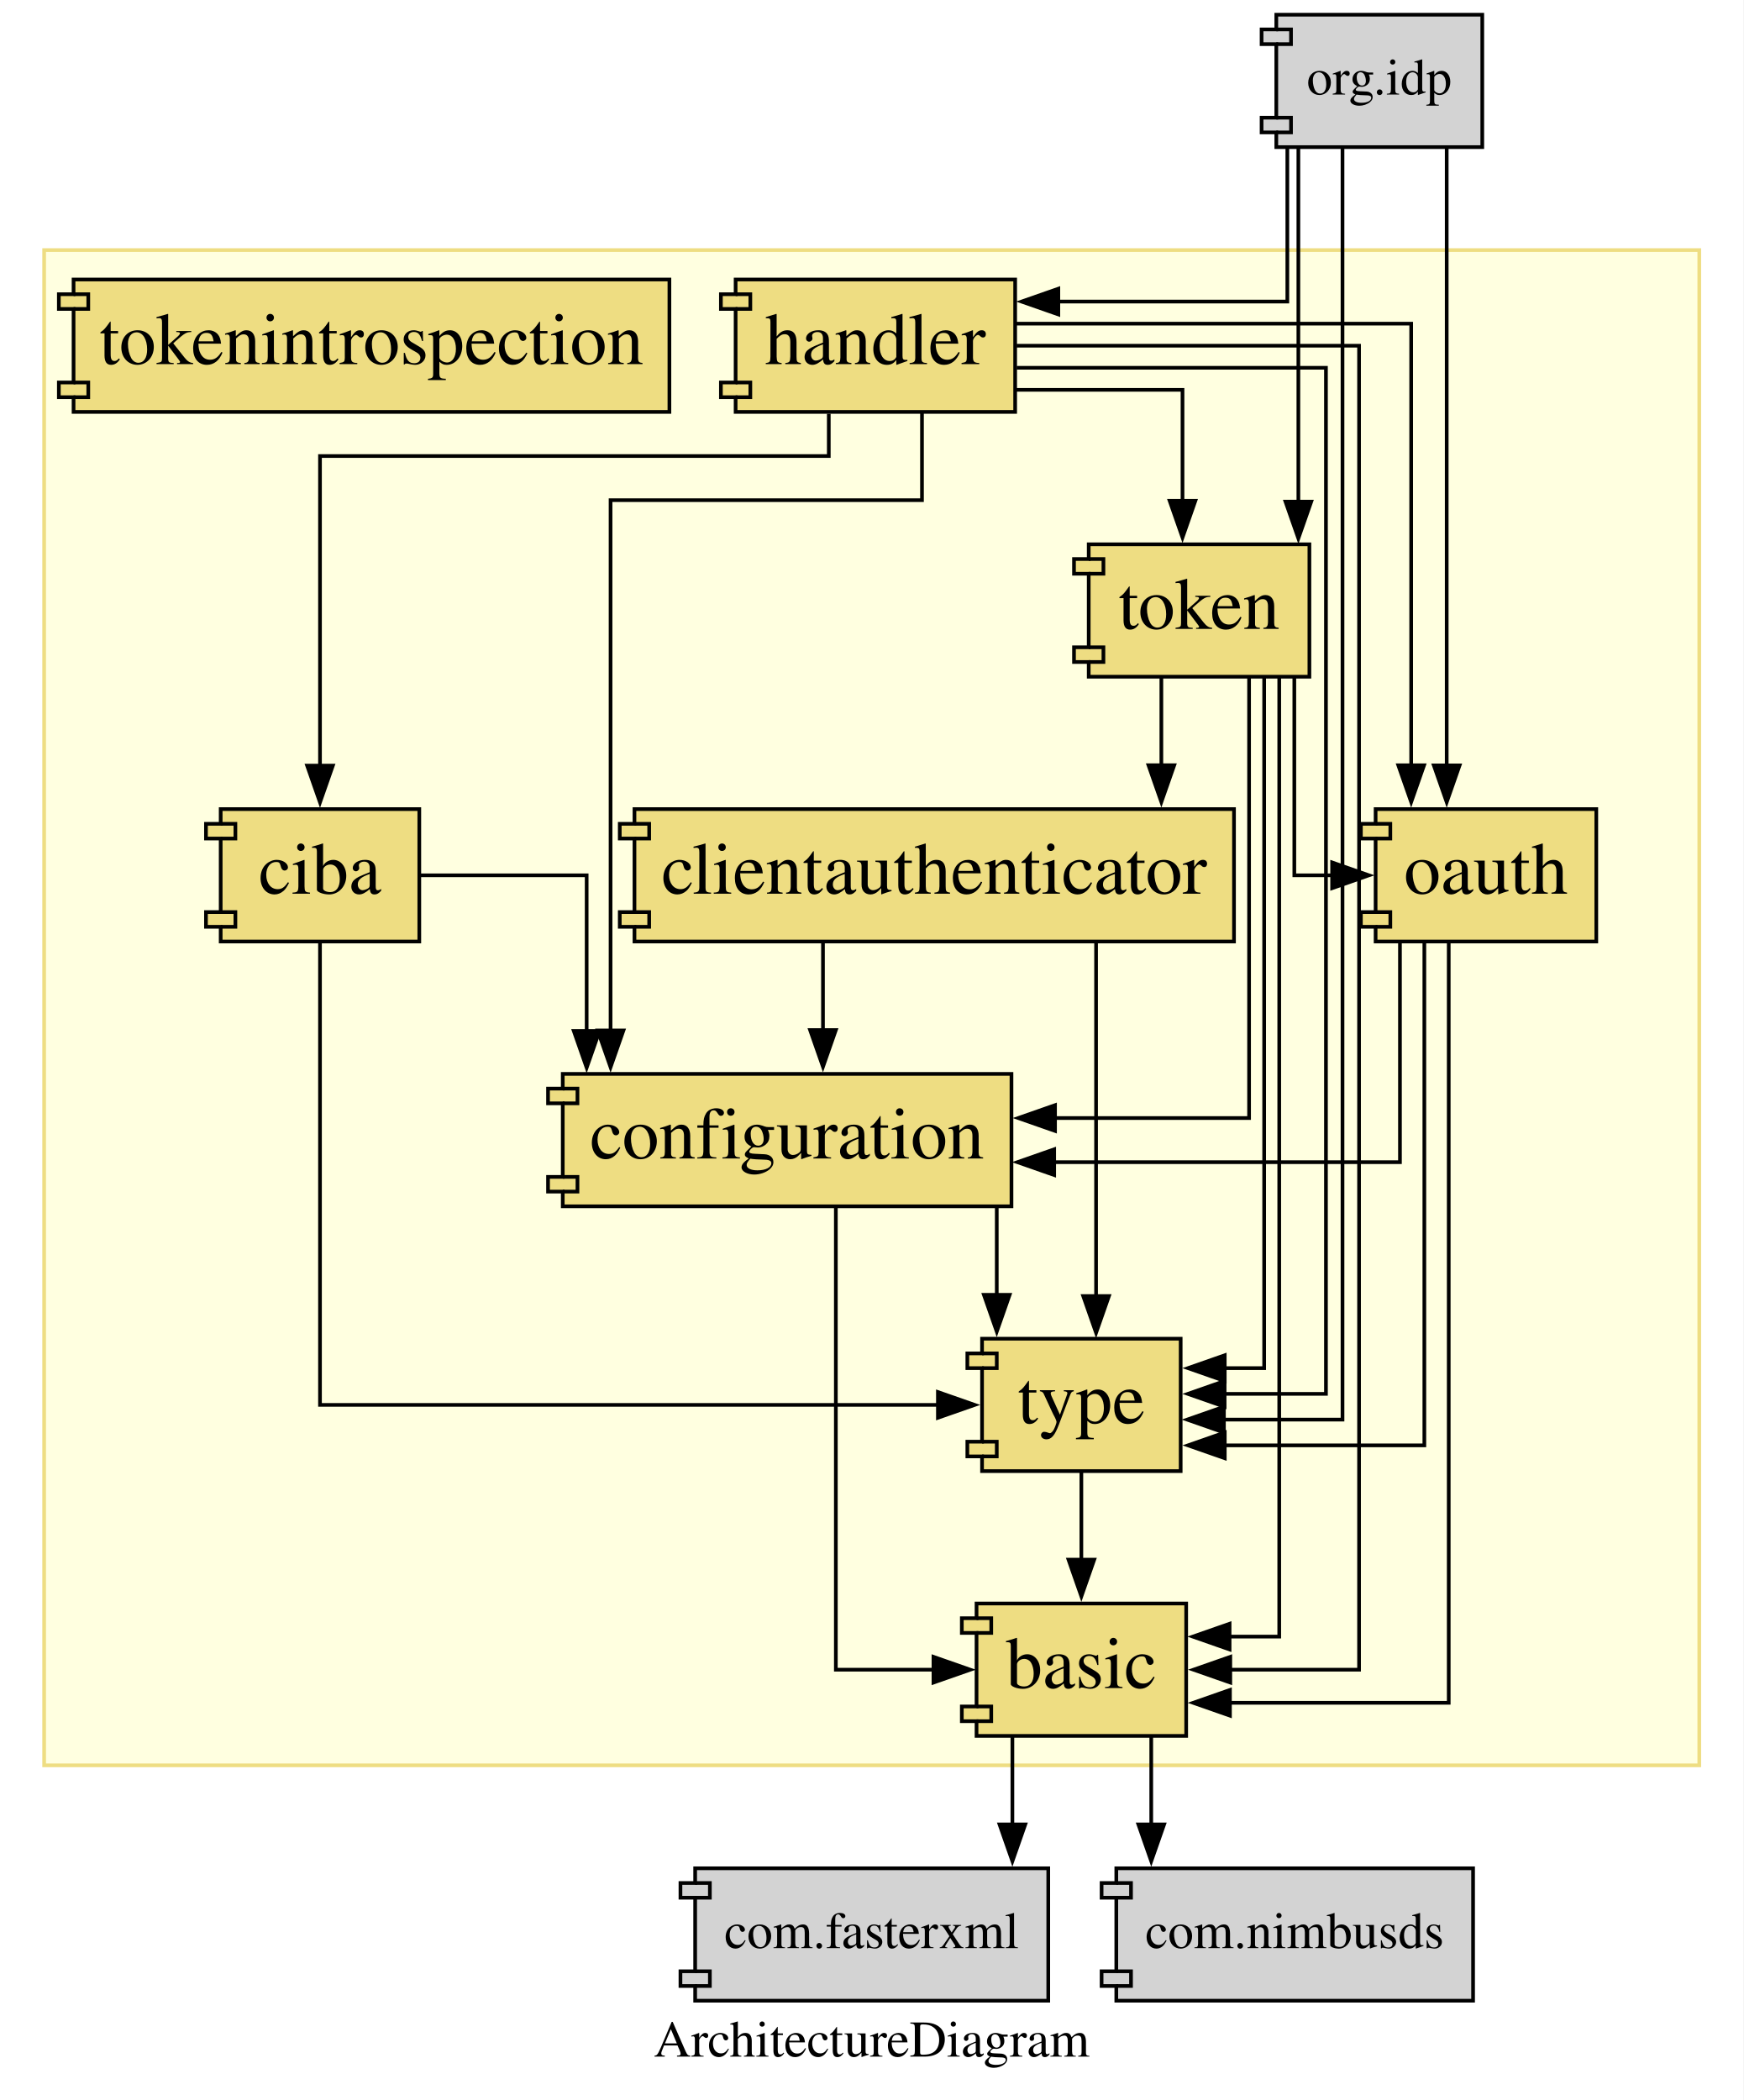
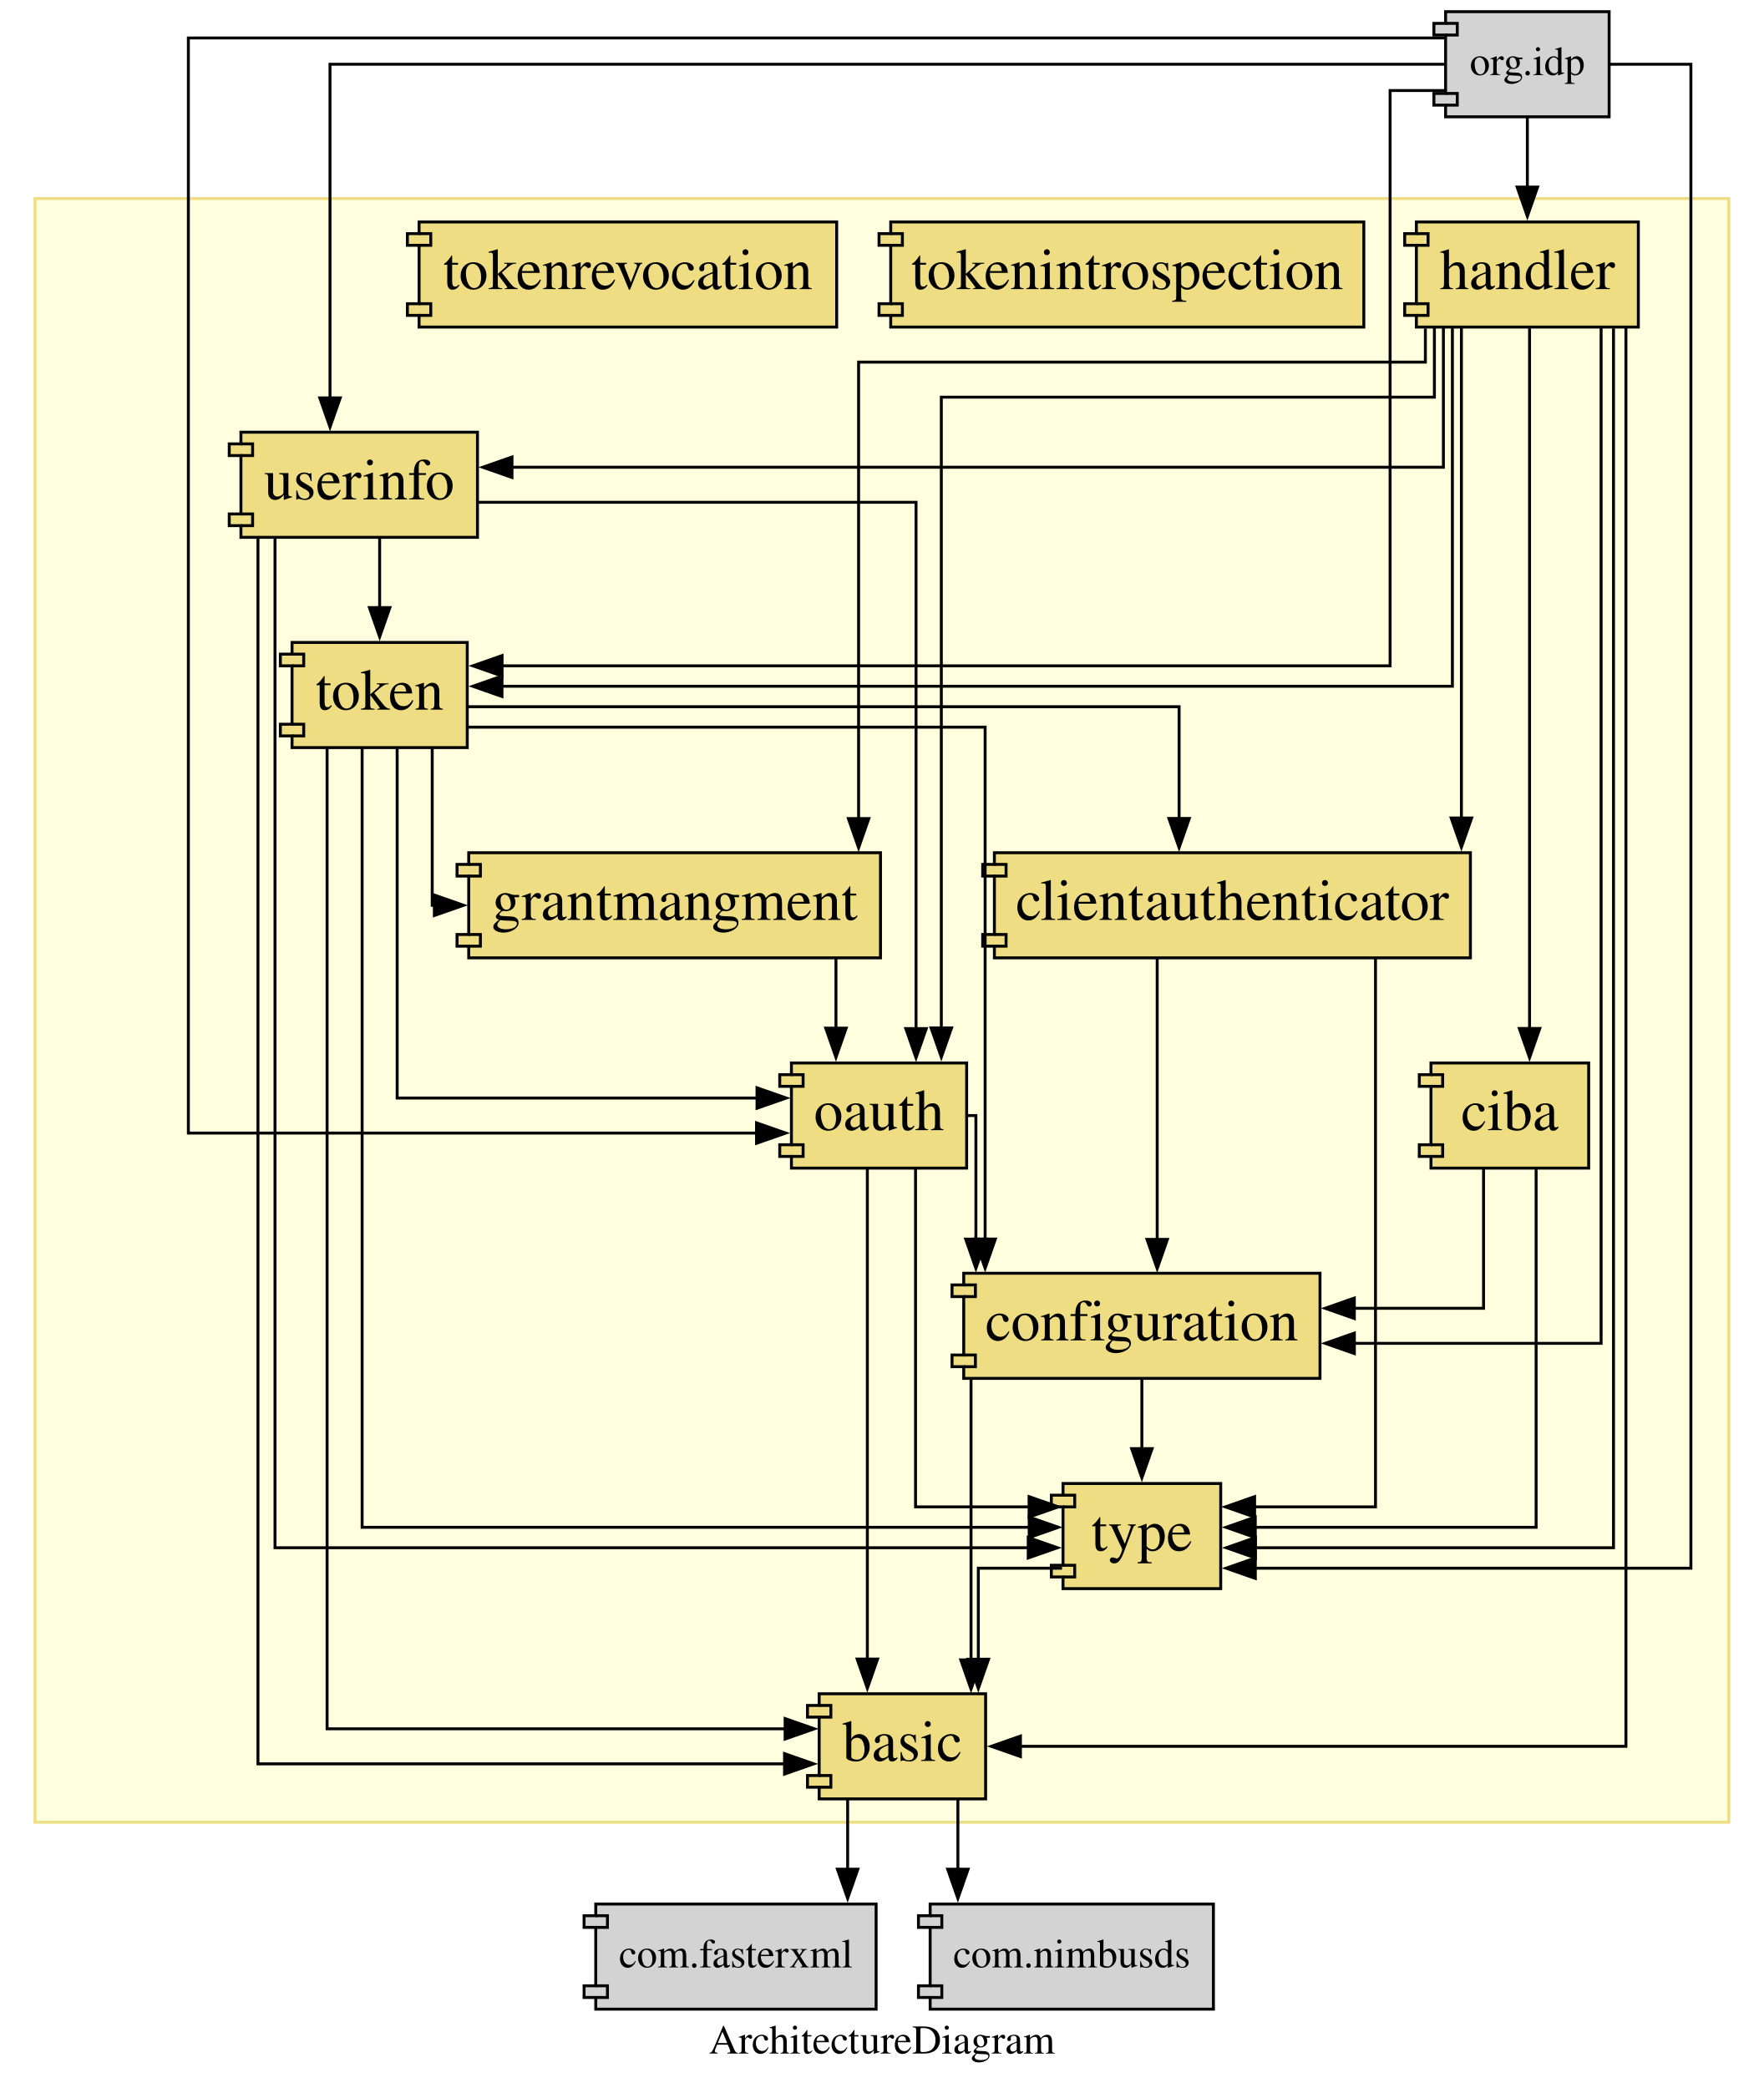
- <svg xmlns="http://www.w3.org/2000/svg" width="474pt" height="571pt" viewBox="0.00 0.00 474.00 571.00">
-   <g id="graph0" class="graph" transform="scale(1 1) rotate(0) translate(4 567)">
-     <polygon fill="white" stroke="none" points="-4,4 -4,-567 470,-567 470,4 -4,4" />
-     <text text-anchor="middle" x="233" y="-7.8" font-family="Times,serif" font-size="14.00">ArchitectureDiagram</text>
+ <svg xmlns="http://www.w3.org/2000/svg" width="604pt" height="715pt" viewBox="0.00 0.00 604.00 715.00">
+   <g id="graph0" class="graph" transform="scale(1 1) rotate(0) translate(4 711)">
+     <polygon fill="white" stroke="none" points="-4,4 -4,-711 600,-711 600,4 -4,4" />
+     <text text-anchor="middle" x="298" y="-7.8" font-family="Times,serif" font-size="14.00">ArchitectureDiagram</text>
    <g id="clust1" class="cluster">
-       <polygon fill="lightyellow" stroke="#eedd82" points="8,-87 8,-499 458,-499 458,-87 8,-87" />
+       <polygon fill="lightyellow" stroke="#eedd82" points="8,-87 8,-643 588,-643 588,-87 8,-87" />
    </g>
    <g id="node1" class="node">
-       <polygon fill="#eedd82" stroke="black" points="318.5,-131 261.5,-131 261.5,-127 257.5,-127 257.5,-123 261.5,-123 261.5,-103 257.5,-103 257.5,-99 261.5,-99 261.5,-95 318.5,-95 318.5,-131" />
-       <polyline fill="none" stroke="black" points="261.5,-127 265.5,-127 265.5,-123 261.5,-123" />
-       <polyline fill="none" stroke="black" points="261.5,-103 265.5,-103 265.5,-99 261.5,-99" />
-       <text text-anchor="middle" x="290" y="-108" font-family="Times,serif" font-size="20.00">basic</text>
+       <polygon fill="#eedd82" stroke="black" points="333.5,-131 276.5,-131 276.5,-127 272.5,-127 272.5,-123 276.5,-123 276.5,-103 272.5,-103 272.5,-99 276.5,-99 276.5,-95 333.5,-95 333.5,-131" />
+       <polyline fill="none" stroke="black" points="276.5,-127 280.5,-127 280.5,-123 276.5,-123" />
+       <polyline fill="none" stroke="black" points="276.5,-103 280.5,-103 280.5,-99 276.5,-99" />
+       <text text-anchor="middle" x="305" y="-108" font-family="Times,serif" font-size="20.00">basic</text>
+     </g>
+     <g id="node13" class="node">
+       <polygon fill="lightgrey" stroke="black" points="296,-59 200,-59 200,-55 196,-55 196,-51 200,-51 200,-31 196,-31 196,-27 200,-27 200,-23 296,-23 296,-59" />
+       <polyline fill="none" stroke="black" points="200,-55 204,-55 204,-51 200,-51" />
+       <polyline fill="none" stroke="black" points="200,-31 204,-31 204,-27 200,-27" />
+       <text text-anchor="middle" x="248" y="-37.3" font-family="Times,serif" font-size="14.00">com.fasterxml</text>
+     </g>
+     <g id="edge7" class="edge">
+       <path fill="none" stroke="black" d="M286.25,-94.83C286.25,-94.83 286.25,-70.93 286.25,-70.93" />
+       <polygon fill="black" stroke="black" points="289.75,-70.93 286.25,-60.93 282.75,-70.93 289.75,-70.93" />
+     </g>
+     <g id="node15" class="node">
+       <polygon fill="lightgrey" stroke="black" points="411.5,-59 314.5,-59 314.5,-55 310.5,-55 310.5,-51 314.5,-51 314.5,-31 310.5,-31 310.5,-27 314.5,-27 314.5,-23 411.5,-23 411.5,-59" />
+       <polyline fill="none" stroke="black" points="314.5,-55 318.5,-55 318.5,-51 314.5,-51" />
+       <polyline fill="none" stroke="black" points="314.5,-31 318.5,-31 318.5,-27 314.5,-27" />
+       <text text-anchor="middle" x="363" y="-37.3" font-family="Times,serif" font-size="14.00">com.nimbusds</text>
+     </g>
+     <g id="edge31" class="edge">
+       <path fill="none" stroke="black" d="M324,-94.83C324,-94.83 324,-70.93 324,-70.93" />
+       <polygon fill="black" stroke="black" points="327.5,-70.93 324,-60.93 320.5,-70.93 327.5,-70.93" />
+     </g>
+     <g id="node2" class="node">
+       <polygon fill="#eedd82" stroke="black" points="540,-347 486,-347 486,-343 482,-343 482,-339 486,-339 486,-319 482,-319 482,-315 486,-315 486,-311 540,-311 540,-347" />
+       <polyline fill="none" stroke="black" points="486,-343 490,-343 490,-339 486,-339" />
+       <polyline fill="none" stroke="black" points="486,-319 490,-319 490,-315 486,-315" />
+       <text text-anchor="middle" x="513" y="-324" font-family="Times,serif" font-size="20.00">ciba</text>
+     </g>
+     <g id="node4" class="node">
+       <polygon fill="#eedd82" stroke="black" points="448,-275 326,-275 326,-271 322,-271 322,-267 326,-267 326,-247 322,-247 322,-243 326,-243 326,-239 448,-239 448,-275" />
+       <polyline fill="none" stroke="black" points="326,-271 330,-271 330,-267 326,-267" />
+       <polyline fill="none" stroke="black" points="326,-247 330,-247 330,-243 326,-243" />
+       <text text-anchor="middle" x="387" y="-252" font-family="Times,serif" font-size="20.00">configuration</text>
+     </g>
+     <g id="edge4" class="edge">
+       <path fill="none" stroke="black" d="M504,-310.62C504,-291.09 504,-263 504,-263 504,-263 459.75,-263 459.75,-263" />
+       <polygon fill="black" stroke="black" points="459.75,-259.5 449.75,-263 459.75,-266.5 459.75,-259.5" />
+     </g>
+     <g id="node11" class="node">
+       <polygon fill="#eedd82" stroke="black" points="414,-203 360,-203 360,-199 356,-199 356,-195 360,-195 360,-175 356,-175 356,-171 360,-171 360,-167 414,-167 414,-203" />
+       <polyline fill="none" stroke="black" points="360,-199 364,-199 364,-195 360,-195" />
+       <polyline fill="none" stroke="black" points="360,-175 364,-175 364,-171 360,-171" />
+       <text text-anchor="middle" x="387" y="-180" font-family="Times,serif" font-size="20.00">type</text>
+     </g>
+     <g id="edge8" class="edge">
+       <path fill="none" stroke="black" d="M522,-310.57C522,-272.35 522,-188 522,-188 522,-188 425.83,-188 425.83,-188" />
+       <polygon fill="black" stroke="black" points="425.83,-184.5 415.83,-188 425.83,-191.5 425.83,-184.5" />
+     </g>
+     <g id="node3" class="node">
+       <polygon fill="#eedd82" stroke="black" points="499.5,-419 336.5,-419 336.5,-415 332.5,-415 332.5,-411 336.5,-411 336.5,-391 332.5,-391 332.5,-387 336.5,-387 336.5,-383 499.5,-383 499.5,-419" />
+       <polyline fill="none" stroke="black" points="336.5,-415 340.5,-415 340.5,-411 336.5,-411" />
+       <polyline fill="none" stroke="black" points="336.5,-391 340.5,-391 340.5,-387 336.5,-387" />
+       <text text-anchor="middle" x="418" y="-396" font-family="Times,serif" font-size="20.00">clientauthenticator</text>
+     </g>
+     <g id="edge37" class="edge">
+       <path fill="none" stroke="black" d="M392.25,-382.76C392.25,-382.76 392.25,-286.6 392.25,-286.6" />
+       <polygon fill="black" stroke="black" points="395.75,-286.6 392.25,-276.6 388.75,-286.6 395.75,-286.6" />
+     </g>
+     <g id="edge10" class="edge">
+       <path fill="none" stroke="black" d="M467,-382.72C467,-332.3 467,-195 467,-195 467,-195 425.6,-195 425.6,-195" />
+       <polygon fill="black" stroke="black" points="425.6,-191.5 415.6,-195 425.6,-198.5 425.6,-191.5" />
+     </g>
+     <g id="edge33" class="edge">
+       <path fill="none" stroke="black" d="M328.5,-238.76C328.5,-238.76 328.5,-142.6 328.5,-142.6" />
+       <polygon fill="black" stroke="black" points="332,-142.6 328.5,-132.6 325,-142.6 332,-142.6" />
+     </g>
+     <g id="edge1" class="edge">
+       <path fill="none" stroke="black" d="M387,-238.83C387,-238.83 387,-214.93 387,-214.93" />
+       <polygon fill="black" stroke="black" points="390.5,-214.93 387,-204.93 383.5,-214.93 390.5,-214.93" />
+     </g>
+     <g id="node5" class="node">
+       <polygon fill="#eedd82" stroke="black" points="297.5,-419 156.5,-419 156.5,-415 152.5,-415 152.5,-411 156.5,-411 156.5,-391 152.5,-391 152.5,-387 156.5,-387 156.5,-383 297.5,-383 297.5,-419" />
+       <polyline fill="none" stroke="black" points="156.5,-415 160.5,-415 160.5,-411 156.5,-411" />
+       <polyline fill="none" stroke="black" points="156.5,-391 160.5,-391 160.5,-387 156.5,-387" />
+       <text text-anchor="middle" x="227" y="-396" font-family="Times,serif" font-size="20.00">grantmangment</text>
+     </g>
+     <g id="node7" class="node">
+       <polygon fill="#eedd82" stroke="black" points="327,-347 267,-347 267,-343 263,-343 263,-339 267,-339 267,-319 263,-319 263,-315 267,-315 267,-311 327,-311 327,-347" />
+       <polyline fill="none" stroke="black" points="267,-343 271,-343 271,-339 267,-339" />
+       <polyline fill="none" stroke="black" points="267,-319 271,-319 271,-315 267,-315" />
+       <text text-anchor="middle" x="297" y="-324" font-family="Times,serif" font-size="20.00">oauth</text>
+     </g>
+     <g id="edge20" class="edge">
+       <path fill="none" stroke="black" d="M282.25,-382.83C282.25,-382.83 282.25,-358.93 282.25,-358.93" />
+       <polygon fill="black" stroke="black" points="285.75,-358.93 282.25,-348.93 278.75,-358.93 285.75,-358.93" />
+     </g>
+     <g id="node6" class="node">
+       <polygon fill="#eedd82" stroke="black" points="557,-635 481,-635 481,-631 477,-631 477,-627 481,-627 481,-607 477,-607 477,-603 481,-603 481,-599 557,-599 557,-635" />
+       <polyline fill="none" stroke="black" points="481,-631 485,-631 485,-627 481,-627" />
+       <polyline fill="none" stroke="black" points="481,-607 485,-607 485,-603 481,-603" />
+       <text text-anchor="middle" x="519" y="-612" font-family="Times,serif" font-size="20.00">handler</text>
+     </g>
+     <g id="edge9" class="edge">
+       <path fill="none" stroke="black" d="M552.75,-598.76C552.75,-508.41 552.75,-113 552.75,-113 552.75,-113 345.42,-113 345.42,-113" />
+       <polygon fill="black" stroke="black" points="345.42,-109.5 335.42,-113 345.42,-116.5 345.42,-109.5" />
+     </g>
+     <g id="edge2" class="edge">
+       <path fill="none" stroke="black" d="M519.75,-598.55C519.75,-598.55 519.75,-358.81 519.75,-358.81" />
+       <polygon fill="black" stroke="black" points="523.25,-358.81 519.75,-348.81 516.25,-358.81 523.25,-358.81" />
+     </g>
+     <g id="edge32" class="edge">
+       <path fill="none" stroke="black" d="M496.42,-598.58C496.42,-598.58 496.42,-430.88 496.42,-430.88" />
+       <polygon fill="black" stroke="black" points="499.92,-430.88 496.42,-420.88 492.92,-430.88 499.92,-430.88" />
+     </g>
+     <g id="edge16" class="edge">
+       <path fill="none" stroke="black" d="M544.25,-598.6C544.25,-524.38 544.25,-251 544.25,-251 544.25,-251 459.76,-251 459.76,-251" />
+       <polygon fill="black" stroke="black" points="459.76,-247.5 449.76,-251 459.76,-254.5 459.76,-247.5" />
+     </g>
+     <g id="edge3" class="edge">
+       <path fill="none" stroke="black" d="M484.08,-598.51C484.08,-592.34 484.08,-587 484.08,-587 484.08,-587 290,-587 290,-587 290,-587 290,-430.69 290,-430.69" />
+       <polygon fill="black" stroke="black" points="293.5,-430.69 290,-420.69 286.5,-430.69 293.5,-430.69" />
+     </g>
+     <g id="edge23" class="edge">
+       <path fill="none" stroke="black" d="M487.17,-598.94C487.17,-587.56 487.17,-575 487.17,-575 487.17,-575 318.33,-575 318.33,-575 318.33,-575 318.33,-359 318.33,-359" />
+       <polygon fill="black" stroke="black" points="321.83,-359 318.33,-349 314.83,-359 321.83,-359" />
+     </g>
+     <g id="node8" class="node">
+       <polygon fill="#eedd82" stroke="black" points="156,-491 96,-491 96,-487 92,-487 92,-483 96,-483 96,-463 92,-463 92,-459 96,-459 96,-455 156,-455 156,-491" />
+       <polyline fill="none" stroke="black" points="96,-487 100,-487 100,-483 96,-483" />
+       <polyline fill="none" stroke="black" points="96,-463 100,-463 100,-459 96,-459" />
+       <text text-anchor="middle" x="126" y="-468" font-family="Times,serif" font-size="20.00">token</text>
+     </g>
+     <g id="edge5" class="edge">
+       <path fill="none" stroke="black" d="M493.33,-598.57C493.33,-560.35 493.33,-476 493.33,-476 493.33,-476 167.89,-476 167.89,-476" />
+       <polygon fill="black" stroke="black" points="167.89,-472.5 157.89,-476 167.89,-479.5 167.89,-472.5" />
+     </g>
+     <g id="edge29" class="edge">
+       <path fill="none" stroke="black" d="M548.5,-598.54C548.5,-515.56 548.5,-181 548.5,-181 548.5,-181 425.91,-181 425.91,-181" />
+       <polygon fill="black" stroke="black" points="425.91,-177.5 415.91,-181 425.91,-184.5 425.91,-177.5" />
+     </g>
+     <g id="node12" class="node">
+       <polygon fill="#eedd82" stroke="black" points="159.5,-563 78.5,-563 78.5,-559 74.5,-559 74.5,-555 78.5,-555 78.5,-535 74.5,-535 74.5,-531 78.5,-531 78.5,-527 159.5,-527 159.5,-563" />
+       <polyline fill="none" stroke="black" points="78.5,-559 82.5,-559 82.5,-555 78.5,-555" />
+       <polyline fill="none" stroke="black" points="78.5,-535 82.5,-535 82.5,-531 78.5,-531" />
+       <text text-anchor="middle" x="119" y="-540" font-family="Times,serif" font-size="20.00">userinfo</text>
+     </g>
+     <g id="edge14" class="edge">
+       <path fill="none" stroke="black" d="M490.25,-598.62C490.25,-579.09 490.25,-551 490.25,-551 490.25,-551 171.31,-551 171.31,-551" />
+       <polygon fill="black" stroke="black" points="171.31,-547.5 161.31,-551 171.31,-554.5 171.31,-547.5" />
+     </g>
+     <g id="edge21" class="edge">
+       <path fill="none" stroke="black" d="M293,-310.58C293,-310.58 293,-142.88 293,-142.88" />
+       <polygon fill="black" stroke="black" points="296.5,-142.88 293,-132.88 289.5,-142.88 296.5,-142.88" />
+     </g>
+     <g id="edge18" class="edge">
+       <path fill="none" stroke="black" d="M327.11,-329C329,-329 330.17,-329 330.17,-329 330.17,-329 330.17,-286.68 330.17,-286.68" />
+       <polygon fill="black" stroke="black" points="333.67,-286.68 330.17,-276.68 326.67,-286.68 333.67,-286.68" />
+     </g>
+     <g id="edge34" class="edge">
+       <path fill="none" stroke="black" d="M309.5,-310.65C309.5,-273.95 309.5,-195 309.5,-195 309.5,-195 348.38,-195 348.38,-195" />
+       <polygon fill="black" stroke="black" points="348.38,-198.5 358.38,-195 348.38,-191.5 348.38,-198.5" />
+     </g>
+     <g id="edge27" class="edge">
+       <path fill="none" stroke="black" d="M108,-454.96C108,-382.82 108,-119 108,-119 108,-119 264.84,-119 264.84,-119" />
+       <polygon fill="black" stroke="black" points="264.84,-122.5 274.84,-119 264.84,-115.5 264.84,-122.5" />
+     </g>
+     <g id="edge28" class="edge">
+       <path fill="none" stroke="black" d="M156.34,-469C227.62,-469 399.75,-469 399.75,-469 399.75,-469 399.75,-430.74 399.75,-430.74" />
+       <polygon fill="black" stroke="black" points="403.25,-430.74 399.75,-420.74 396.25,-430.74 403.25,-430.74" />
+     </g>
+     <g id="edge35" class="edge">
+       <path fill="none" stroke="black" d="M156.15,-462C213.65,-462 333.33,-462 333.33,-462 333.33,-462 333.33,-286.71 333.33,-286.71" />
+       <polygon fill="black" stroke="black" points="336.83,-286.71 333.33,-276.71 329.83,-286.71 336.83,-286.71" />
+     </g>
+     <g id="edge15" class="edge">
+       <path fill="none" stroke="black" d="M144,-454.83C144,-433.5 144,-401 144,-401 144,-401 145.22,-401 145.22,-401" />
+       <polygon fill="black" stroke="black" points="144.73,-404.5 154.73,-401 144.73,-397.5 144.73,-404.5" />
+     </g>
+     <g id="edge19" class="edge">
+       <path fill="none" stroke="black" d="M132,-454.67C132,-417.14 132,-335 132,-335 132,-335 255.22,-335 255.22,-335" />
+       <polygon fill="black" stroke="black" points="255.22,-338.5 265.22,-335 255.22,-331.5 255.22,-338.5" />
+     </g>
+     <g id="edge17" class="edge">
+       <path fill="none" stroke="black" d="M120,-454.74C120,-391.84 120,-188 120,-188 120,-188 348.42,-188 348.42,-188" />
+       <polygon fill="black" stroke="black" points="348.42,-191.5 358.42,-188 348.42,-184.5 348.42,-191.5" />
+     </g>
+     <g id="node9" class="node">
+       <polygon fill="#eedd82" stroke="black" points="463,-635 301,-635 301,-631 297,-631 297,-627 301,-627 301,-607 297,-607 297,-603 301,-603 301,-599 463,-599 463,-635" />
+       <polyline fill="none" stroke="black" points="301,-631 305,-631 305,-627 301,-627" />
+       <polyline fill="none" stroke="black" points="301,-607 305,-607 305,-603 301,-603" />
+       <text text-anchor="middle" x="382" y="-612" font-family="Times,serif" font-size="20.00">tokenintrospection</text>
    </g>
    <g id="node10" class="node">
-       <polygon fill="lightgrey" stroke="black" points="281,-59 185,-59 185,-55 181,-55 181,-51 185,-51 185,-31 181,-31 181,-27 185,-27 185,-23 281,-23 281,-59" />
-       <polyline fill="none" stroke="black" points="185,-55 189,-55 189,-51 185,-51" />
-       <polyline fill="none" stroke="black" points="185,-31 189,-31 189,-27 185,-27" />
-       <text text-anchor="middle" x="233" y="-37.3" font-family="Times,serif" font-size="14.00">com.fasterxml</text>
-     </g>
-     <g id="edge5" class="edge">
-       <path fill="none" stroke="black" d="M271.25,-94.83C271.25,-94.83 271.25,-70.93 271.25,-70.93" />
-       <polygon fill="black" stroke="black" points="274.75,-70.93 271.25,-60.93 267.75,-70.93 274.75,-70.93" />
-     </g>
-     <g id="node12" class="node">
-       <polygon fill="lightgrey" stroke="black" points="396.5,-59 299.5,-59 299.5,-55 295.5,-55 295.5,-51 299.5,-51 299.5,-31 295.5,-31 295.5,-27 299.5,-27 299.5,-23 396.5,-23 396.5,-59" />
-       <polyline fill="none" stroke="black" points="299.5,-55 303.5,-55 303.5,-51 299.5,-51" />
-       <polyline fill="none" stroke="black" points="299.5,-31 303.5,-31 303.5,-27 299.5,-27" />
-       <text text-anchor="middle" x="348" y="-37.3" font-family="Times,serif" font-size="14.00">com.nimbusds</text>
+       <polygon fill="#eedd82" stroke="black" points="282.5,-635 139.5,-635 139.5,-631 135.5,-631 135.5,-627 139.5,-627 139.5,-607 135.5,-607 135.5,-603 139.5,-603 139.5,-599 282.5,-599 282.5,-635" />
+       <polyline fill="none" stroke="black" points="139.5,-631 143.5,-631 143.5,-627 139.5,-627" />
+       <polyline fill="none" stroke="black" points="139.5,-607 143.5,-607 143.5,-603 139.5,-603" />
+       <text text-anchor="middle" x="211" y="-612" font-family="Times,serif" font-size="20.00">tokenrevocation</text>
+     </g>
+     <g id="edge26" class="edge">
+       <path fill="none" stroke="black" d="M359.66,-174C345.44,-174 331,-174 331,-174 331,-174 331,-142.82 331,-142.82" />
+       <polygon fill="black" stroke="black" points="334.5,-142.82 331,-132.82 327.5,-142.82 334.5,-142.82" />
+     </g>
+     <g id="edge30" class="edge">
+       <path fill="none" stroke="black" d="M84.33,-526.74C84.33,-443.84 84.33,-107 84.33,-107 84.33,-107 264.64,-107 264.64,-107" />
+       <polygon fill="black" stroke="black" points="264.64,-110.5 274.64,-107 264.64,-103.5 264.64,-110.5" />
+     </g>
+     <g id="edge6" class="edge">
+       <path fill="none" stroke="black" d="M159.9,-539C215.93,-539 309.67,-539 309.67,-539 309.67,-539 309.67,-358.78 309.67,-358.78" />
+       <polygon fill="black" stroke="black" points="313.17,-358.78 309.67,-348.78 306.17,-358.78 313.17,-358.78" />
    </g>
    <g id="edge22" class="edge">
-       <path fill="none" stroke="black" d="M309,-94.83C309,-94.83 309,-70.93 309,-70.93" />
-       <polygon fill="black" stroke="black" points="312.5,-70.93 309,-60.93 305.5,-70.93 312.5,-70.93" />
-     </g>
-     <g id="node2" class="node">
-       <polygon fill="#eedd82" stroke="black" points="110,-347 56,-347 56,-343 52,-343 52,-339 56,-339 56,-319 52,-319 52,-315 56,-315 56,-311 110,-311 110,-347" />
-       <polyline fill="none" stroke="black" points="56,-343 60,-343 60,-339 56,-339" />
-       <polyline fill="none" stroke="black" points="56,-319 60,-319 60,-315 56,-315" />
-       <text text-anchor="middle" x="83" y="-324" font-family="Times,serif" font-size="20.00">ciba</text>
-     </g>
-     <g id="node4" class="node">
-       <polygon fill="#eedd82" stroke="black" points="271,-275 149,-275 149,-271 145,-271 145,-267 149,-267 149,-247 145,-247 145,-243 149,-243 149,-239 271,-239 271,-275" />
-       <polyline fill="none" stroke="black" points="149,-271 153,-271 153,-267 149,-267" />
-       <polyline fill="none" stroke="black" points="149,-247 153,-247 153,-243 149,-243" />
-       <text text-anchor="middle" x="210" y="-252" font-family="Times,serif" font-size="20.00">configuration</text>
-     </g>
-     <g id="edge3" class="edge">
-       <path fill="none" stroke="black" d="M110.41,-329C130.94,-329 155.5,-329 155.5,-329 155.5,-329 155.5,-286.68 155.5,-286.68" />
-       <polygon fill="black" stroke="black" points="159,-286.68 155.5,-276.68 152,-286.68 159,-286.68" />
-     </g>
-     <g id="node9" class="node">
-       <polygon fill="#eedd82" stroke="black" points="317,-203 263,-203 263,-199 259,-199 259,-195 263,-195 263,-175 259,-175 259,-171 263,-171 263,-167 317,-167 317,-203" />
-       <polyline fill="none" stroke="black" points="263,-199 267,-199 267,-195 263,-195" />
-       <polyline fill="none" stroke="black" points="263,-175 267,-175 267,-171 263,-171" />
-       <text text-anchor="middle" x="290" y="-180" font-family="Times,serif" font-size="20.00">type</text>
-     </g>
-     <g id="edge6" class="edge">
-       <path fill="none" stroke="black" d="M83,-310.76C83,-272.01 83,-185 83,-185 83,-185 251,-185 251,-185" />
-       <polygon fill="black" stroke="black" points="251,-188.5 261,-185 251,-181.5 251,-188.5" />
-     </g>
-     <g id="node3" class="node">
-       <polygon fill="#eedd82" stroke="black" points="331.5,-347 168.5,-347 168.5,-343 164.5,-343 164.5,-339 168.5,-339 168.5,-319 164.5,-319 164.5,-315 168.5,-315 168.5,-311 331.5,-311 331.5,-347" />
-       <polyline fill="none" stroke="black" points="168.5,-343 172.5,-343 172.5,-339 168.5,-339" />
-       <polyline fill="none" stroke="black" points="168.5,-319 172.5,-319 172.5,-315 168.5,-315" />
-       <text text-anchor="middle" x="250" y="-324" font-family="Times,serif" font-size="20.00">clientauthenticator</text>
-     </g>
-     <g id="edge27" class="edge">
-       <path fill="none" stroke="black" d="M219.75,-310.83C219.75,-310.83 219.75,-286.93 219.75,-286.93" />
-       <polygon fill="black" stroke="black" points="223.25,-286.93 219.75,-276.93 216.25,-286.93 223.25,-286.93" />
-     </g>
-     <g id="edge8" class="edge">
-       <path fill="none" stroke="black" d="M294,-310.76C294,-310.76 294,-214.6 294,-214.6" />
-       <polygon fill="black" stroke="black" points="297.5,-214.6 294,-204.6 290.5,-214.6 297.5,-214.6" />
-     </g>
-     <g id="edge23" class="edge">
-       <path fill="none" stroke="black" d="M223.25,-238.76C223.25,-200.01 223.25,-113 223.25,-113 223.25,-113 249.79,-113 249.79,-113" />
-       <polygon fill="black" stroke="black" points="249.79,-116.5 259.79,-113 249.79,-109.5 249.79,-116.5" />
-     </g>
-     <g id="edge1" class="edge">
-       <path fill="none" stroke="black" d="M267,-238.83C267,-238.83 267,-214.93 267,-214.93" />
-       <polygon fill="black" stroke="black" points="270.5,-214.93 267,-204.93 263.5,-214.93 270.5,-214.93" />
-     </g>
-     <g id="node5" class="node">
-       <polygon fill="#eedd82" stroke="black" points="272,-491 196,-491 196,-487 192,-487 192,-483 196,-483 196,-463 192,-463 192,-459 196,-459 196,-455 272,-455 272,-491" />
-       <polyline fill="none" stroke="black" points="196,-487 200,-487 200,-483 196,-483" />
-       <polyline fill="none" stroke="black" points="196,-463 200,-463 200,-459 196,-459" />
-       <text text-anchor="middle" x="234" y="-468" font-family="Times,serif" font-size="20.00">handler</text>
-     </g>
-     <g id="edge7" class="edge">
-       <path fill="none" stroke="black" d="M272.39,-473C311.2,-473 365.5,-473 365.5,-473 365.5,-473 365.5,-113 365.5,-113 365.5,-113 330.49,-113 330.49,-113" />
-       <polygon fill="black" stroke="black" points="330.49,-109.5 320.49,-113 330.49,-116.5 330.49,-109.5" />
-     </g>
-     <g id="edge2" class="edge">
-       <path fill="none" stroke="black" d="M221.33,-454.51C221.33,-448.34 221.33,-443 221.33,-443 221.33,-443 83,-443 83,-443 83,-443 83,-358.83 83,-358.83" />
-       <polygon fill="black" stroke="black" points="86.5,-358.83 83,-348.83 79.5,-358.83 86.5,-358.83" />
+       <path fill="none" stroke="black" d="M126,-526.83C126,-526.83 126,-502.93 126,-502.93" />
+       <polygon fill="black" stroke="black" points="129.5,-502.93 126,-492.93 122.5,-502.93 129.5,-502.93" />
+     </g>
+     <g id="edge13" class="edge">
+       <path fill="none" stroke="black" d="M90.17,-526.7C90.17,-452.89 90.17,-181 90.17,-181 90.17,-181 348.09,-181 348.09,-181" />
+       <polygon fill="black" stroke="black" points="348.09,-184.5 358.09,-181 348.09,-177.5 348.09,-184.5" />
+     </g>
+     <g id="node14" class="node">
+       <polygon fill="lightgrey" stroke="black" points="547,-707 491,-707 491,-703 487,-703 487,-699 491,-699 491,-679 487,-679 487,-675 491,-675 491,-671 547,-671 547,-707" />
+       <polyline fill="none" stroke="black" points="491,-703 495,-703 495,-699 491,-699" />
+       <polyline fill="none" stroke="black" points="491,-679 495,-679 495,-675 491,-675" />
+       <text text-anchor="middle" x="519" y="-685.3" font-family="Times,serif" font-size="14.00">org.idp</text>
+     </g>
+     <g id="edge24" class="edge">
+       <path fill="none" stroke="black" d="M519,-670.83C519,-670.83 519,-646.93 519,-646.93" />
+       <polygon fill="black" stroke="black" points="522.5,-646.93 519,-636.93 515.5,-646.93 522.5,-646.93" />
    </g>
    <g id="edge11" class="edge">
-       <path fill="none" stroke="black" d="M246.67,-454.94C246.67,-443.56 246.67,-431 246.67,-431 246.67,-431 162,-431 162,-431 162,-431 162,-286.81 162,-286.81" />
-       <polygon fill="black" stroke="black" points="165.5,-286.81 162,-276.81 158.5,-286.81 165.5,-286.81" />
-     </g>
-     <g id="node6" class="node">
-       <polygon fill="#eedd82" stroke="black" points="430,-347 370,-347 370,-343 366,-343 366,-339 370,-339 370,-319 366,-319 366,-315 370,-315 370,-311 430,-311 430,-347" />
-       <polyline fill="none" stroke="black" points="370,-343 374,-343 374,-339 370,-339" />
-       <polyline fill="none" stroke="black" points="370,-319 374,-319 374,-315 370,-315" />
-       <text text-anchor="middle" x="400" y="-324" font-family="Times,serif" font-size="20.00">oauth</text>
-     </g>
-     <g id="edge16" class="edge">
-       <path fill="none" stroke="black" d="M272.27,-479C315.43,-479 379.67,-479 379.67,-479 379.67,-479 379.67,-358.91 379.67,-358.91" />
-       <polygon fill="black" stroke="black" points="383.17,-358.91 379.67,-348.91 376.17,-358.91 383.17,-358.91" />
-     </g>
-     <g id="node7" class="node">
-       <polygon fill="#eedd82" stroke="black" points="352,-419 292,-419 292,-415 288,-415 288,-411 292,-411 292,-391 288,-391 288,-387 292,-387 292,-383 352,-383 352,-419" />
-       <polyline fill="none" stroke="black" points="292,-415 296,-415 296,-411 292,-411" />
-       <polyline fill="none" stroke="black" points="292,-391 296,-391 296,-387 292,-387" />
-       <text text-anchor="middle" x="322" y="-396" font-family="Times,serif" font-size="20.00">token</text>
-     </g>
-     <g id="edge4" class="edge">
-       <path fill="none" stroke="black" d="M272.33,-461C294.28,-461 317.5,-461 317.5,-461 317.5,-461 317.5,-430.84 317.5,-430.84" />
-       <polygon fill="black" stroke="black" points="321,-430.84 317.5,-420.84 314,-430.84 321,-430.84" />
-     </g>
-     <g id="edge21" class="edge">
-       <path fill="none" stroke="black" d="M272.42,-467C308.35,-467 356.5,-467 356.5,-467 356.5,-467 356.5,-188 356.5,-188 356.5,-188 328.95,-188 328.95,-188" />
-       <polygon fill="black" stroke="black" points="328.95,-184.5 318.95,-188 328.95,-191.5 328.95,-184.5" />
-     </g>
-     <g id="edge15" class="edge">
-       <path fill="none" stroke="black" d="M389.88,-310.59C389.88,-256.85 389.88,-104 389.88,-104 389.88,-104 330.4,-104 330.4,-104" />
-       <polygon fill="black" stroke="black" points="330.4,-100.5 320.4,-104 330.4,-107.5 330.4,-100.5" />
-     </g>
-     <g id="edge13" class="edge">
-       <path fill="none" stroke="black" d="M376.62,-310.52C376.62,-287.45 376.62,-251 376.62,-251 376.62,-251 282.61,-251 282.61,-251" />
-       <polygon fill="black" stroke="black" points="282.61,-247.5 272.61,-251 282.61,-254.5 282.61,-247.5" />
-     </g>
-     <g id="edge24" class="edge">
-       <path fill="none" stroke="black" d="M383.25,-310.61C383.25,-269.55 383.25,-174 383.25,-174 383.25,-174 328.99,-174 328.99,-174" />
-       <polygon fill="black" stroke="black" points="328.99,-170.5 318.99,-174 328.99,-177.5 328.99,-170.5" />
-     </g>
-     <g id="edge19" class="edge">
-       <path fill="none" stroke="black" d="M343.8,-382.69C343.8,-320.62 343.8,-122 343.8,-122 343.8,-122 330.3,-122 330.3,-122" />
-       <polygon fill="black" stroke="black" points="330.3,-118.5 320.3,-122 330.3,-125.5 330.3,-118.5" />
-     </g>
-     <g id="edge20" class="edge">
-       <path fill="none" stroke="black" d="M311.75,-382.83C311.75,-382.83 311.75,-358.93 311.75,-358.93" />
-       <polygon fill="black" stroke="black" points="315.25,-358.93 311.75,-348.93 308.25,-358.93 315.25,-358.93" />
+       <path fill="none" stroke="black" d="M490.66,-698C390.7,-698 60.5,-698 60.5,-698 60.5,-698 60.5,-323 60.5,-323 60.5,-323 255.05,-323 255.05,-323" />
+       <polygon fill="black" stroke="black" points="255.05,-326.5 265.05,-323 255.05,-319.5 255.05,-326.5" />
+     </g>
+     <g id="edge36" class="edge">
+       <path fill="none" stroke="black" d="M490.58,-680C480.68,-680 472,-680 472,-680 472,-680 472,-483 472,-483 472,-483 167.92,-483 167.92,-483" />
+       <polygon fill="black" stroke="black" points="167.92,-479.5 157.92,-483 167.92,-486.5 167.92,-479.5" />
+     </g>
+     <g id="edge12" class="edge">
+       <path fill="none" stroke="black" d="M547.33,-689C561.22,-689 575,-689 575,-689 575,-689 575,-174 575,-174 575,-174 425.85,-174 425.85,-174" />
+       <polygon fill="black" stroke="black" points="425.85,-170.5 415.85,-174 425.85,-177.5 425.85,-170.5" />
    </g>
    <g id="edge25" class="edge">
-       <path fill="none" stroke="black" d="M335.6,-382.67C335.6,-345.14 335.6,-263 335.6,-263 335.6,-263 282.84,-263 282.84,-263" />
-       <polygon fill="black" stroke="black" points="282.84,-259.5 272.84,-263 282.84,-266.5 282.84,-259.5" />
-     </g>
-     <g id="edge14" class="edge">
-       <path fill="none" stroke="black" d="M347.9,-382.83C347.9,-361.5 347.9,-329 347.9,-329 347.9,-329 358.18,-329 358.18,-329" />
-       <polygon fill="black" stroke="black" points="358.18,-332.5 368.18,-329 358.18,-325.5 358.18,-332.5" />
-     </g>
-     <g id="edge12" class="edge">
-       <path fill="none" stroke="black" d="M339.7,-382.72C339.7,-332.3 339.7,-195 339.7,-195 339.7,-195 328.98,-195 328.98,-195" />
-       <polygon fill="black" stroke="black" points="328.98,-191.5 318.98,-195 328.98,-198.5 328.98,-191.5" />
-     </g>
-     <g id="node8" class="node">
-       <polygon fill="#eedd82" stroke="black" points="178,-491 16,-491 16,-487 12,-487 12,-483 16,-483 16,-463 12,-463 12,-459 16,-459 16,-455 178,-455 178,-491" />
-       <polyline fill="none" stroke="black" points="16,-487 20,-487 20,-483 16,-483" />
-       <polyline fill="none" stroke="black" points="16,-463 20,-463 20,-459 16,-459" />
-       <text text-anchor="middle" x="97" y="-468" font-family="Times,serif" font-size="20.00">tokenintrospection</text>
-     </g>
-     <g id="edge18" class="edge">
-       <path fill="none" stroke="black" d="M290,-166.83C290,-166.83 290,-142.93 290,-142.93" />
-       <polygon fill="black" stroke="black" points="293.5,-142.93 290,-132.93 286.5,-142.93 293.5,-142.93" />
-     </g>
-     <g id="node11" class="node">
-       <polygon fill="lightgrey" stroke="black" points="399,-563 343,-563 343,-559 339,-559 339,-555 343,-555 343,-535 339,-535 339,-531 343,-531 343,-527 399,-527 399,-563" />
-       <polyline fill="none" stroke="black" points="343,-559 347,-559 347,-555 343,-555" />
-       <polyline fill="none" stroke="black" points="343,-535 347,-535 347,-531 343,-531" />
-       <text text-anchor="middle" x="371" y="-541.3" font-family="Times,serif" font-size="14.00">org.idp</text>
-     </g>
-     <g id="edge17" class="edge">
-       <path fill="none" stroke="black" d="M346,-526.67C346,-509.03 346,-485 346,-485 346,-485 283.74,-485 283.74,-485" />
-       <polygon fill="black" stroke="black" points="283.74,-481.5 273.74,-485 283.74,-488.5 283.74,-481.5" />
-     </g>
-     <g id="edge9" class="edge">
-       <path fill="none" stroke="black" d="M389.33,-526.58C389.33,-526.58 389.33,-358.88 389.33,-358.88" />
-       <polygon fill="black" stroke="black" points="392.83,-358.88 389.33,-348.88 385.83,-358.88 392.83,-358.88" />
-     </g>
-     <g id="edge26" class="edge">
-       <path fill="none" stroke="black" d="M349,-526.76C349,-526.76 349,-430.6 349,-430.6" />
-       <polygon fill="black" stroke="black" points="352.5,-430.6 349,-420.6 345.5,-430.6 352.5,-430.6" />
-     </g>
-     <g id="edge10" class="edge">
-       <path fill="none" stroke="black" d="M361,-526.7C361,-452.89 361,-181 361,-181 361,-181 328.76,-181 328.76,-181" />
-       <polygon fill="black" stroke="black" points="328.76,-177.5 318.76,-181 328.76,-184.5 328.76,-177.5" />
+       <path fill="none" stroke="black" d="M490.82,-689C398.19,-689 109,-689 109,-689 109,-689 109,-574.75 109,-574.75" />
+       <polygon fill="black" stroke="black" points="112.5,-574.75 109,-564.75 105.5,-574.75 112.5,-574.75" />
    </g>
  </g>
</svg>
